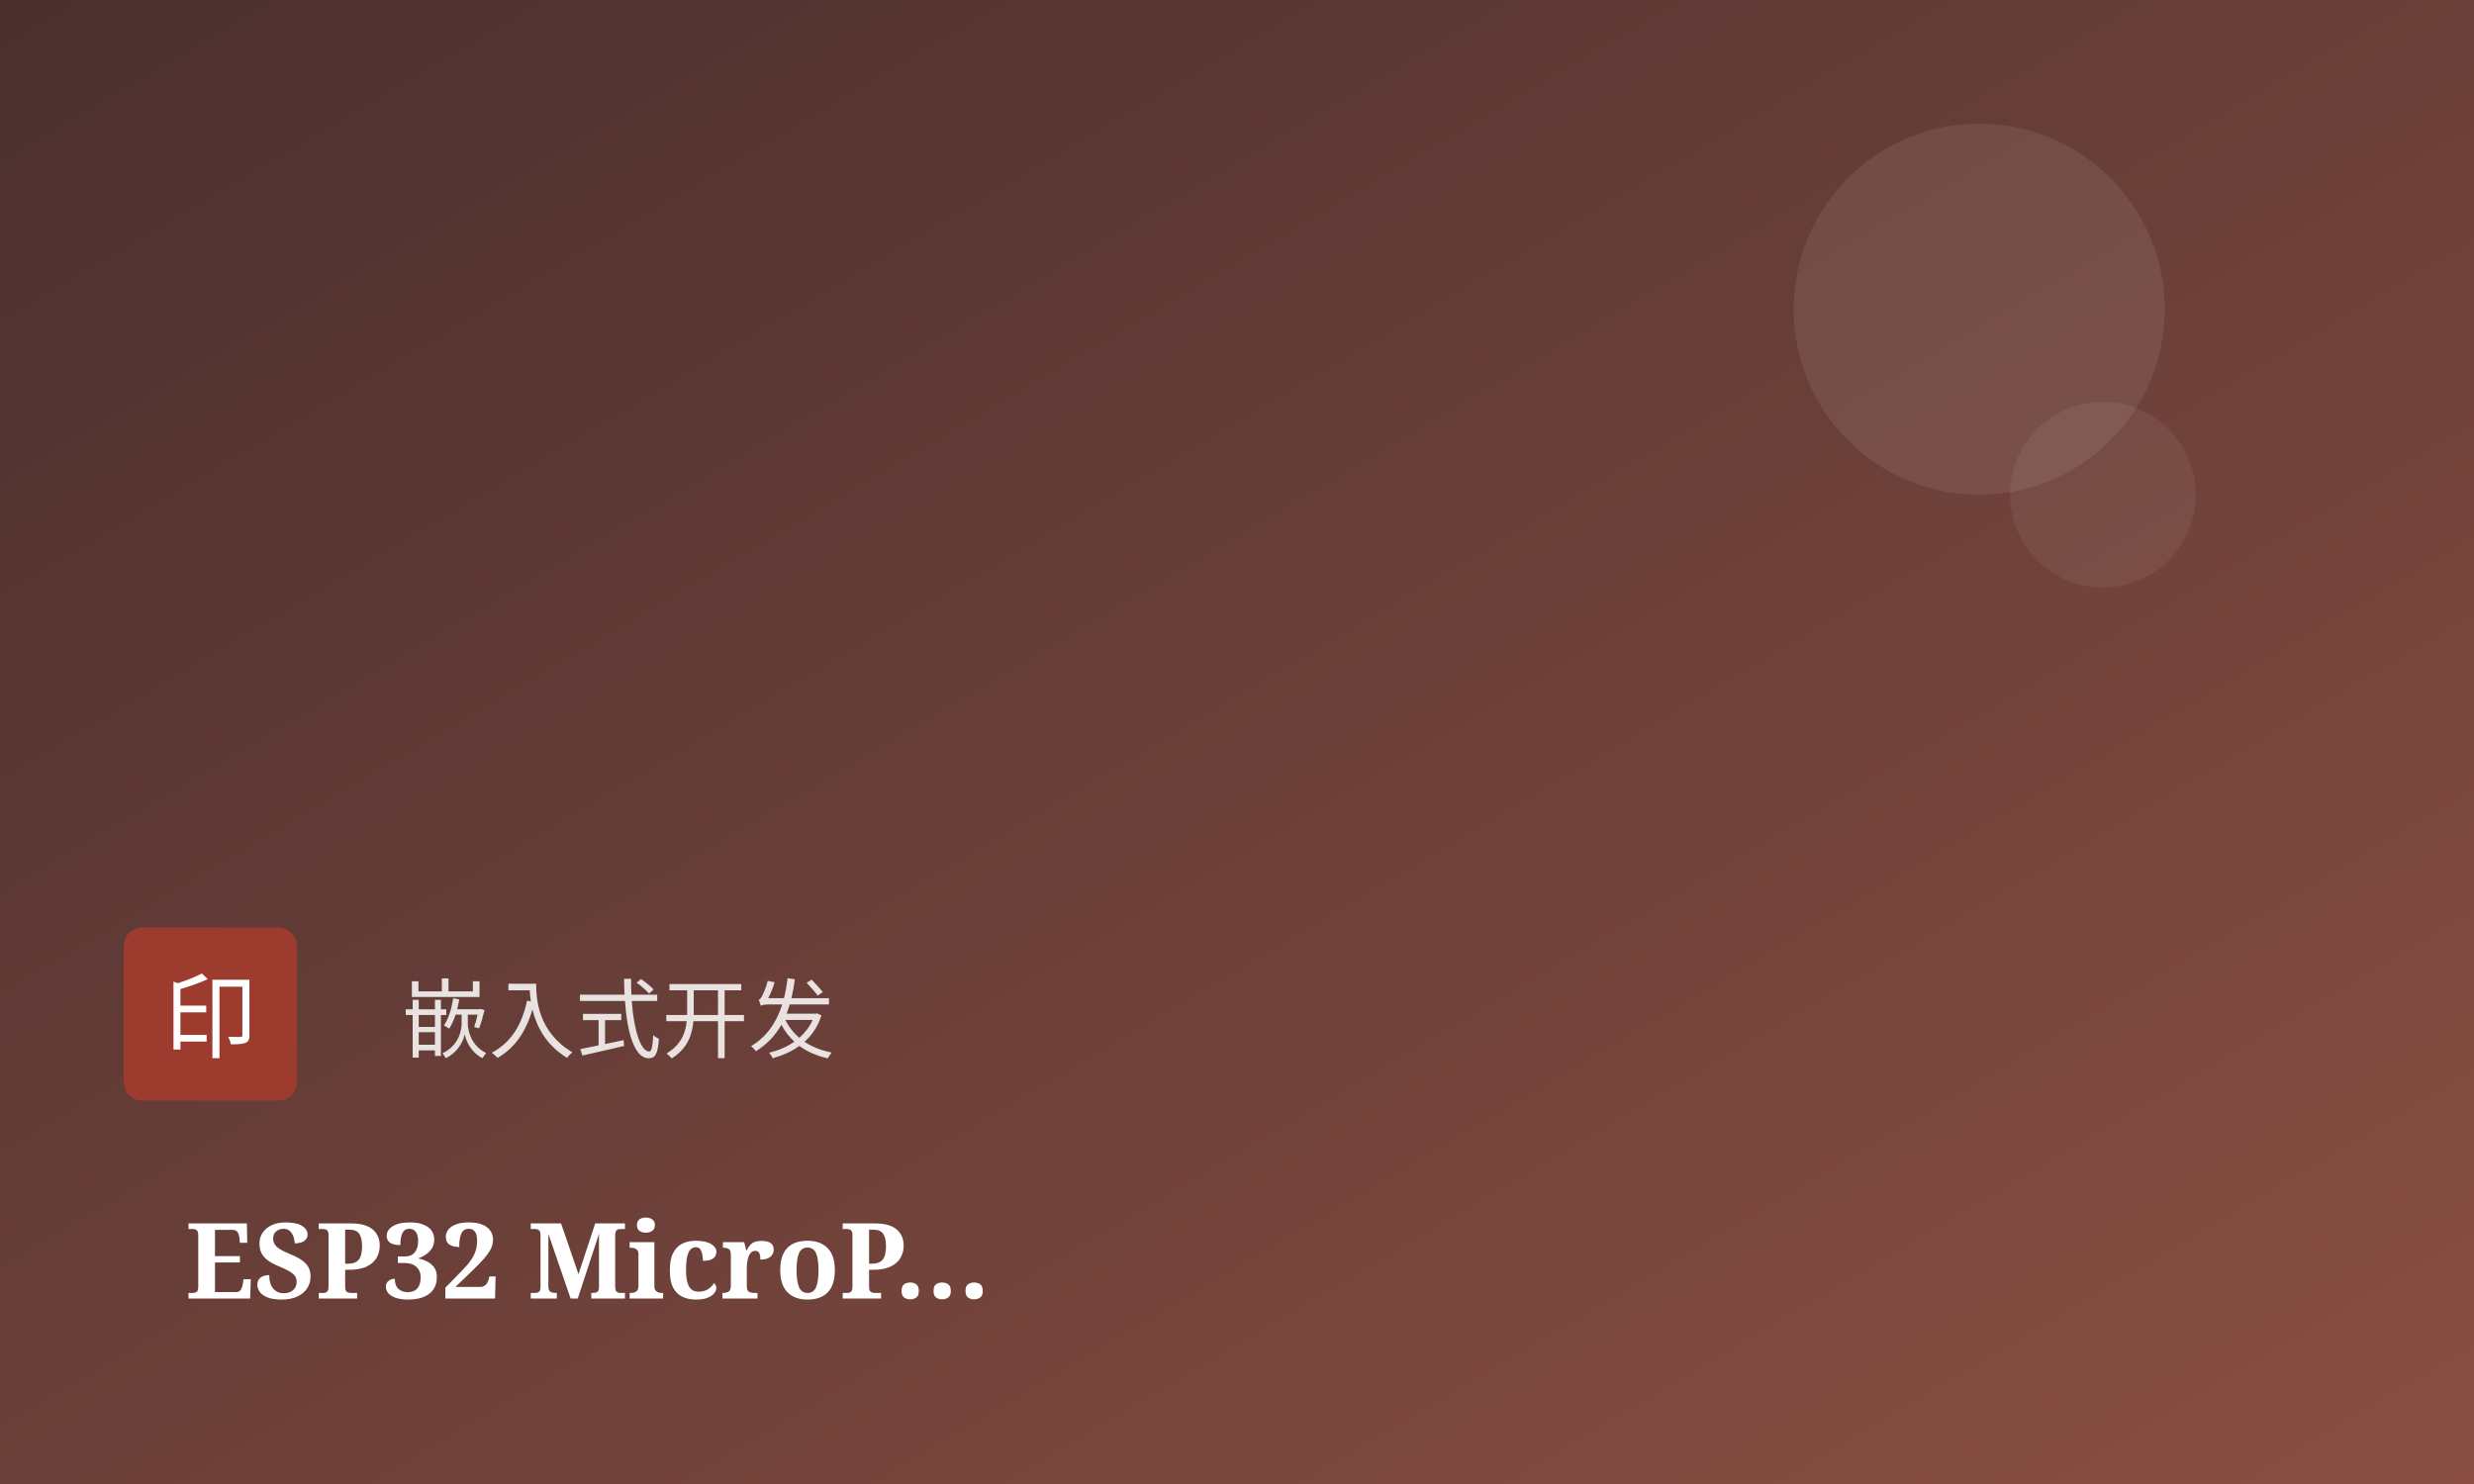
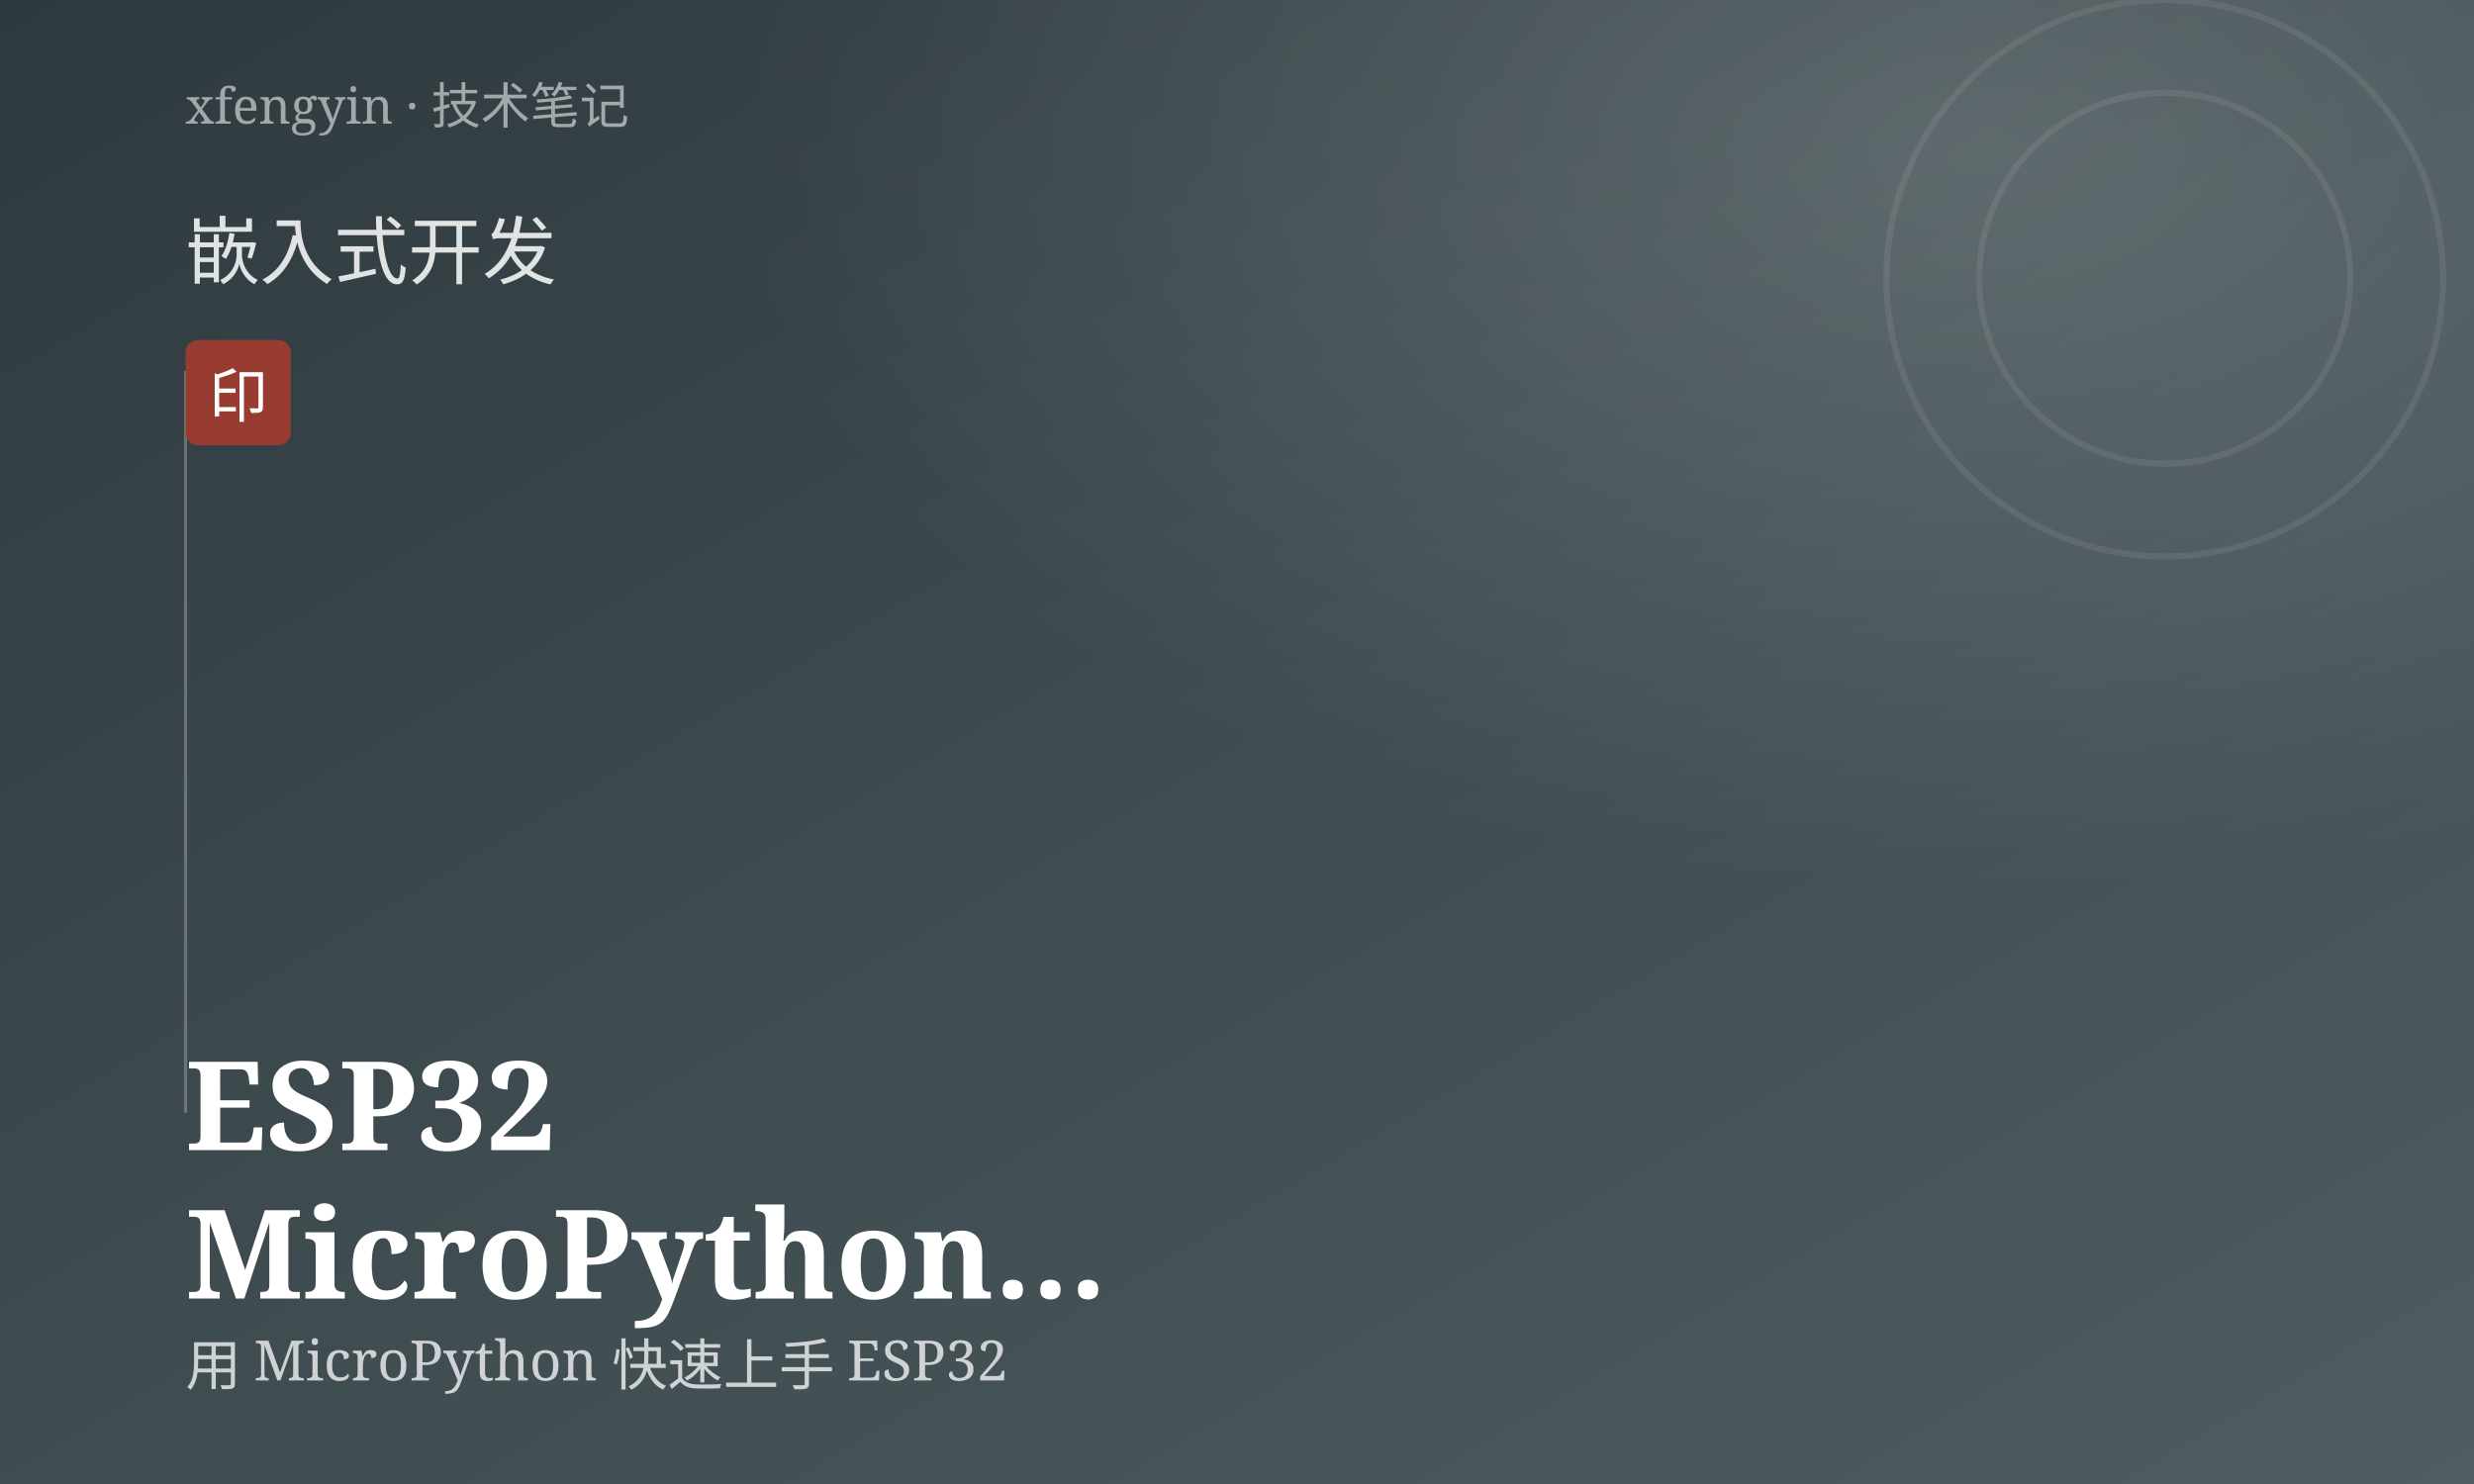
<svg xmlns="http://www.w3.org/2000/svg" width="800" height="480" viewBox="0 0 800 480">
  <defs>
    <linearGradient id="g" x1="0" y1="0" x2="1" y2="1">
-       <stop offset="0%" stop-color="#4a2f2f" />
-       <stop offset="100%" stop-color="#8a4f42" />
+       <stop offset="0%" stop-color="#2f3a3f" />
+       <stop offset="100%" stop-color="#4e5d61" />
    </linearGradient>
+     <radialGradient id="glow" cx="0.8" cy="0.1" r="0.5">
+       <stop offset="0%" stop-color="rgba(255,255,255,0.18)" />
+       <stop offset="100%" stop-color="rgba(255,255,255,0)" />
+     </radialGradient>
  </defs>
  <rect width="800" height="480" fill="url(#g)" />
-   <circle cx="640" cy="100" r="60" fill="rgba(255,255,255,0.08)" />
-   <circle cx="680" cy="160" r="30" fill="rgba(255,255,255,0.06)" />
-   <rect x="40" y="300" width="56" height="56" fill="#a33b2e" opacity="0.9" rx="6" />
-   <text x="68" y="340" font-size="30" fill="#fff" text-anchor="middle" font-family="serif">印</text>
-   <text x="130" y="340" font-size="28" fill="rgba(255,255,255,0.85)" font-family="serif">嵌入式开发</text>
-   <text x="60" y="420" font-size="34" fill="#fff" font-family="serif" font-weight="bold">ESP32 MicroP…</text>
+   <rect width="800" height="480" fill="url(#glow)" />
+   <circle cx="700" cy="90" r="90" fill="none" stroke="rgba(255,255,255,0.08)" stroke-width="2" />
+   <circle cx="700" cy="90" r="60" fill="none" stroke="rgba(255,255,255,0.08)" stroke-width="2" />
+   <line x1="60" y1="120" x2="60" y2="360" stroke="rgba(255,255,255,0.25)" stroke-width="1" />
+   <text x="60" y="90" font-size="24" fill="rgba(255,255,255,0.85)" font-family="serif">嵌入式开发</text>
+   <rect x="60" y="110" width="34" height="34" rx="4" fill="#a33b2e" opacity="0.9" />
+   <text x="77" y="135" font-size="19" fill="#fff" text-anchor="middle" font-family="serif">印</text>
+   <text x="60" y="372" font-size="40" fill="#fff" font-family="serif" font-weight="bold">ESP32</text>
+   <text x="60" y="420" font-size="40" fill="#fff" font-family="serif" font-weight="bold">MicroPython…</text>
+   <text x="60" y="448" font-size="18" fill="rgba(255,255,255,0.75)" font-family="serif">用 MicroPython 快速上手 ESP32</text>
+   <text x="60" y="40" font-size="16" fill="rgba(255,255,255,0.55)" font-family="serif">xfengyin · 技术笔记</text>
</svg>
